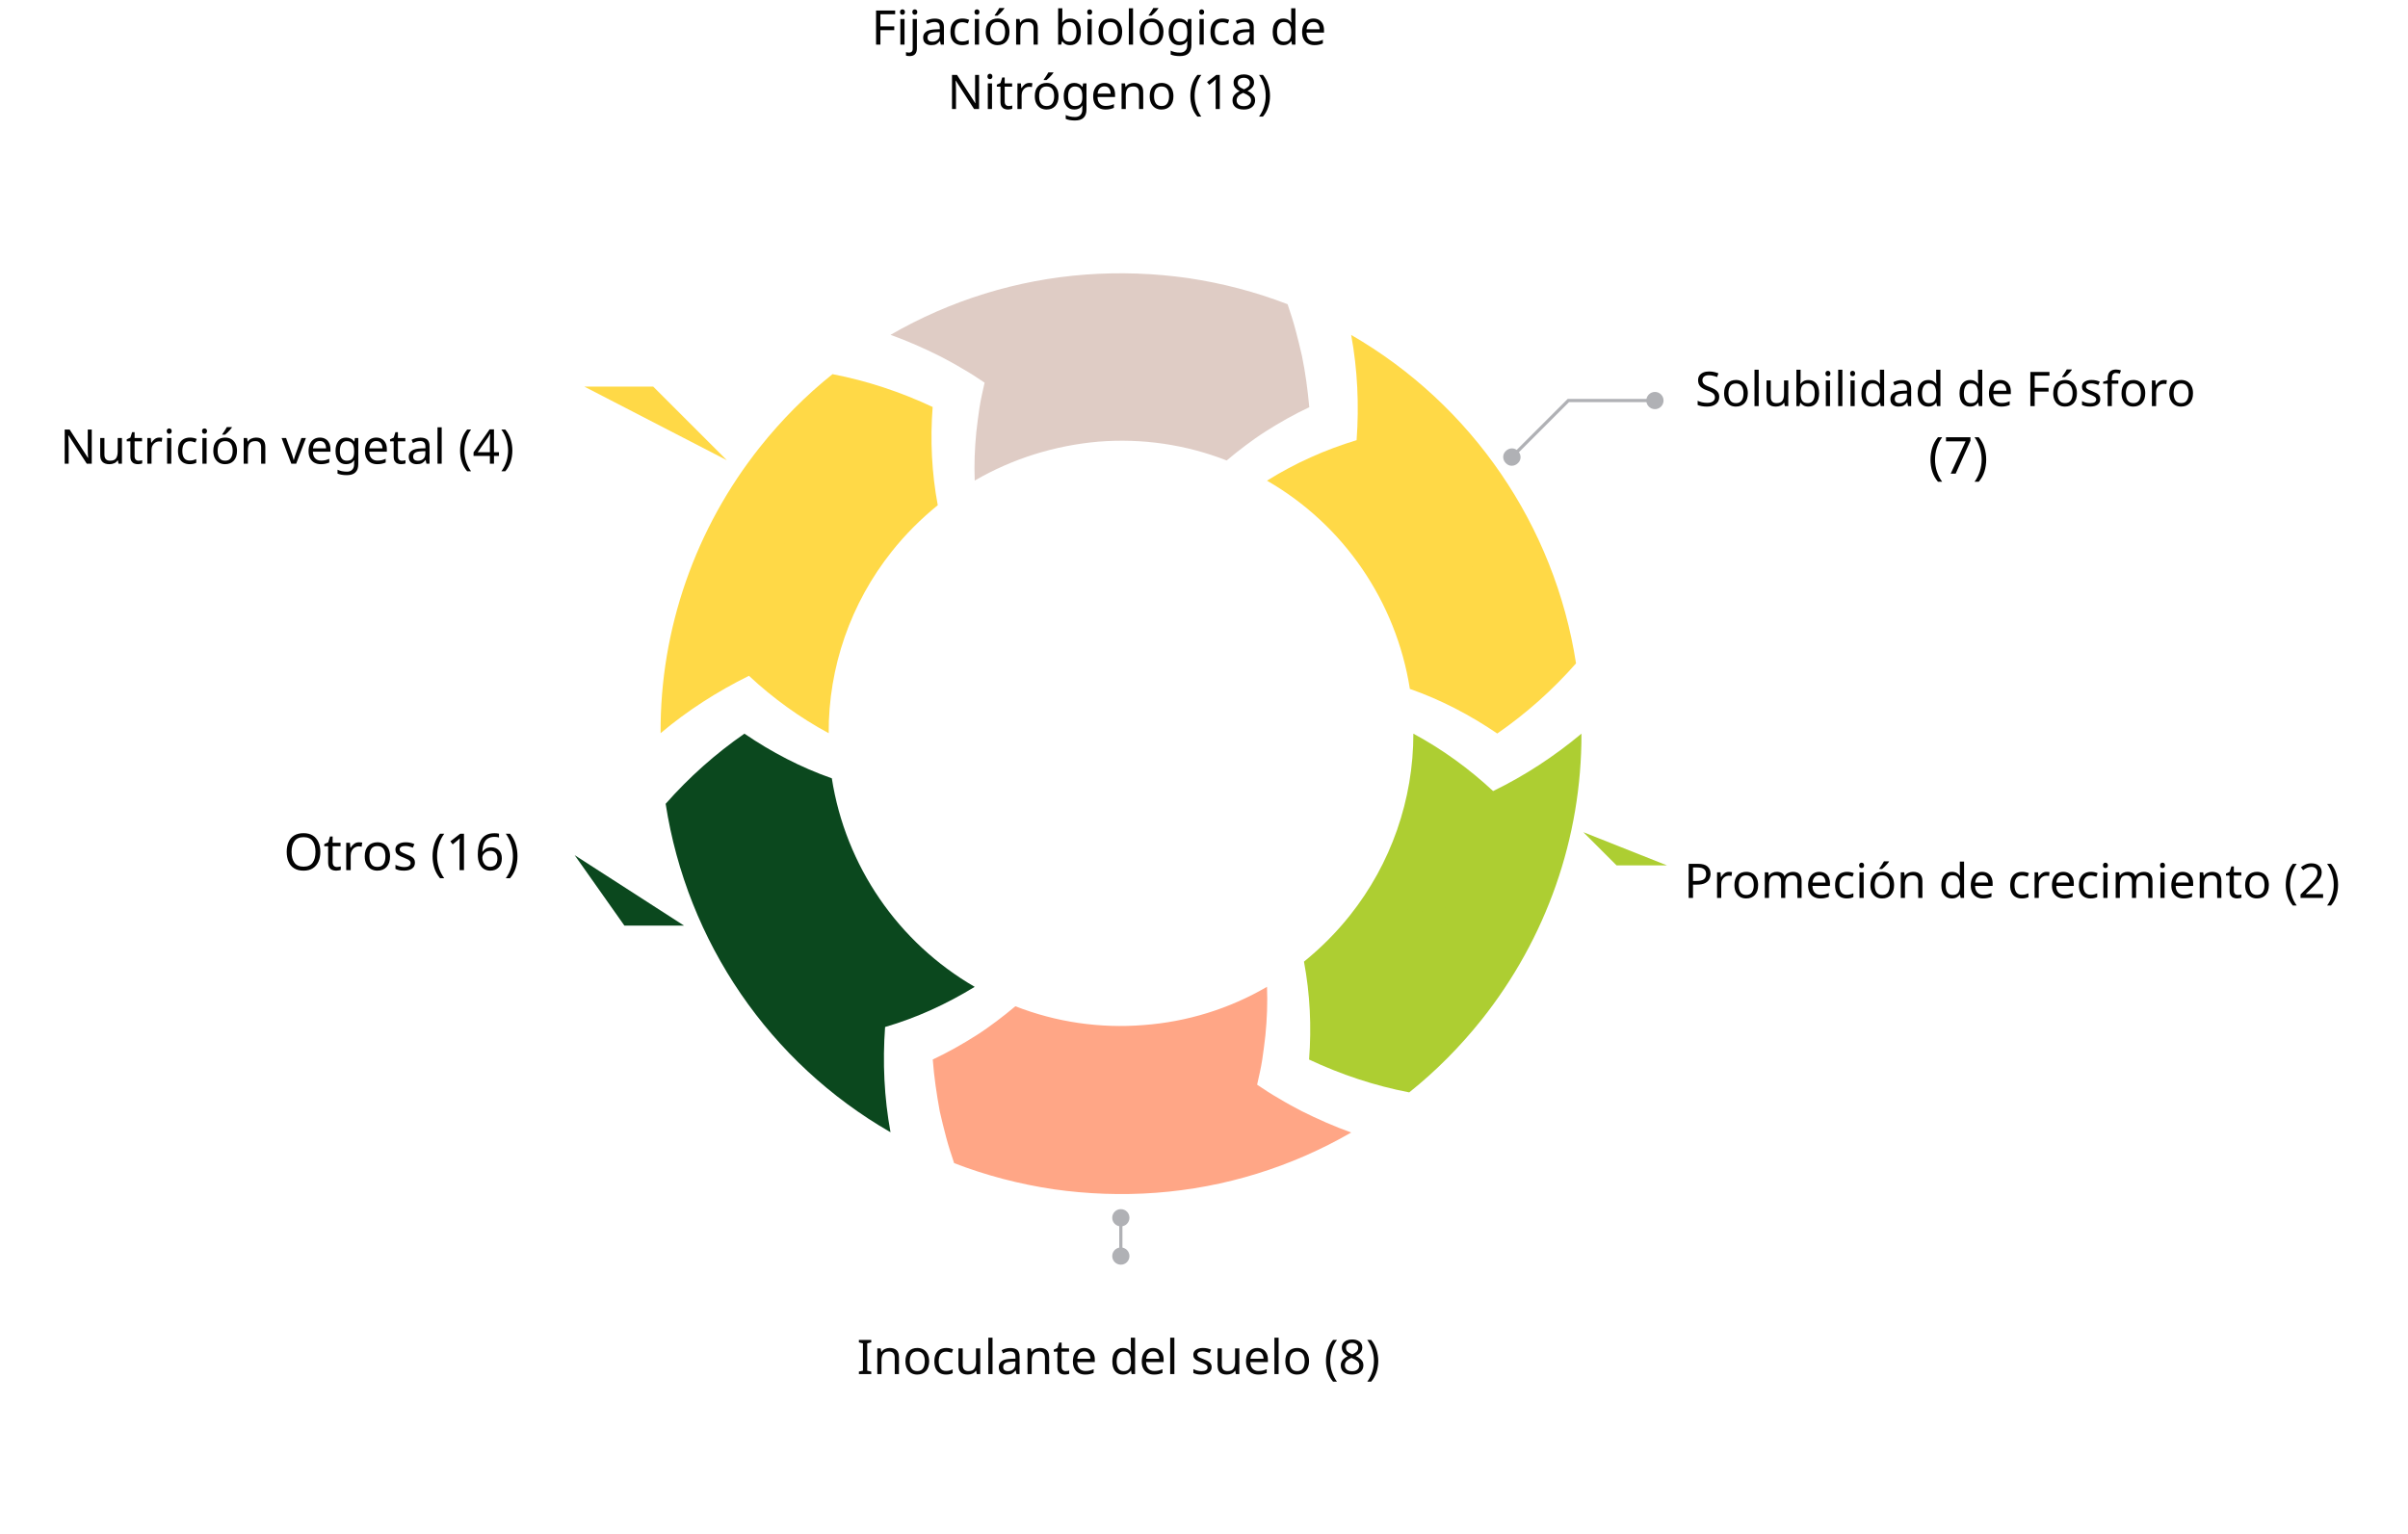
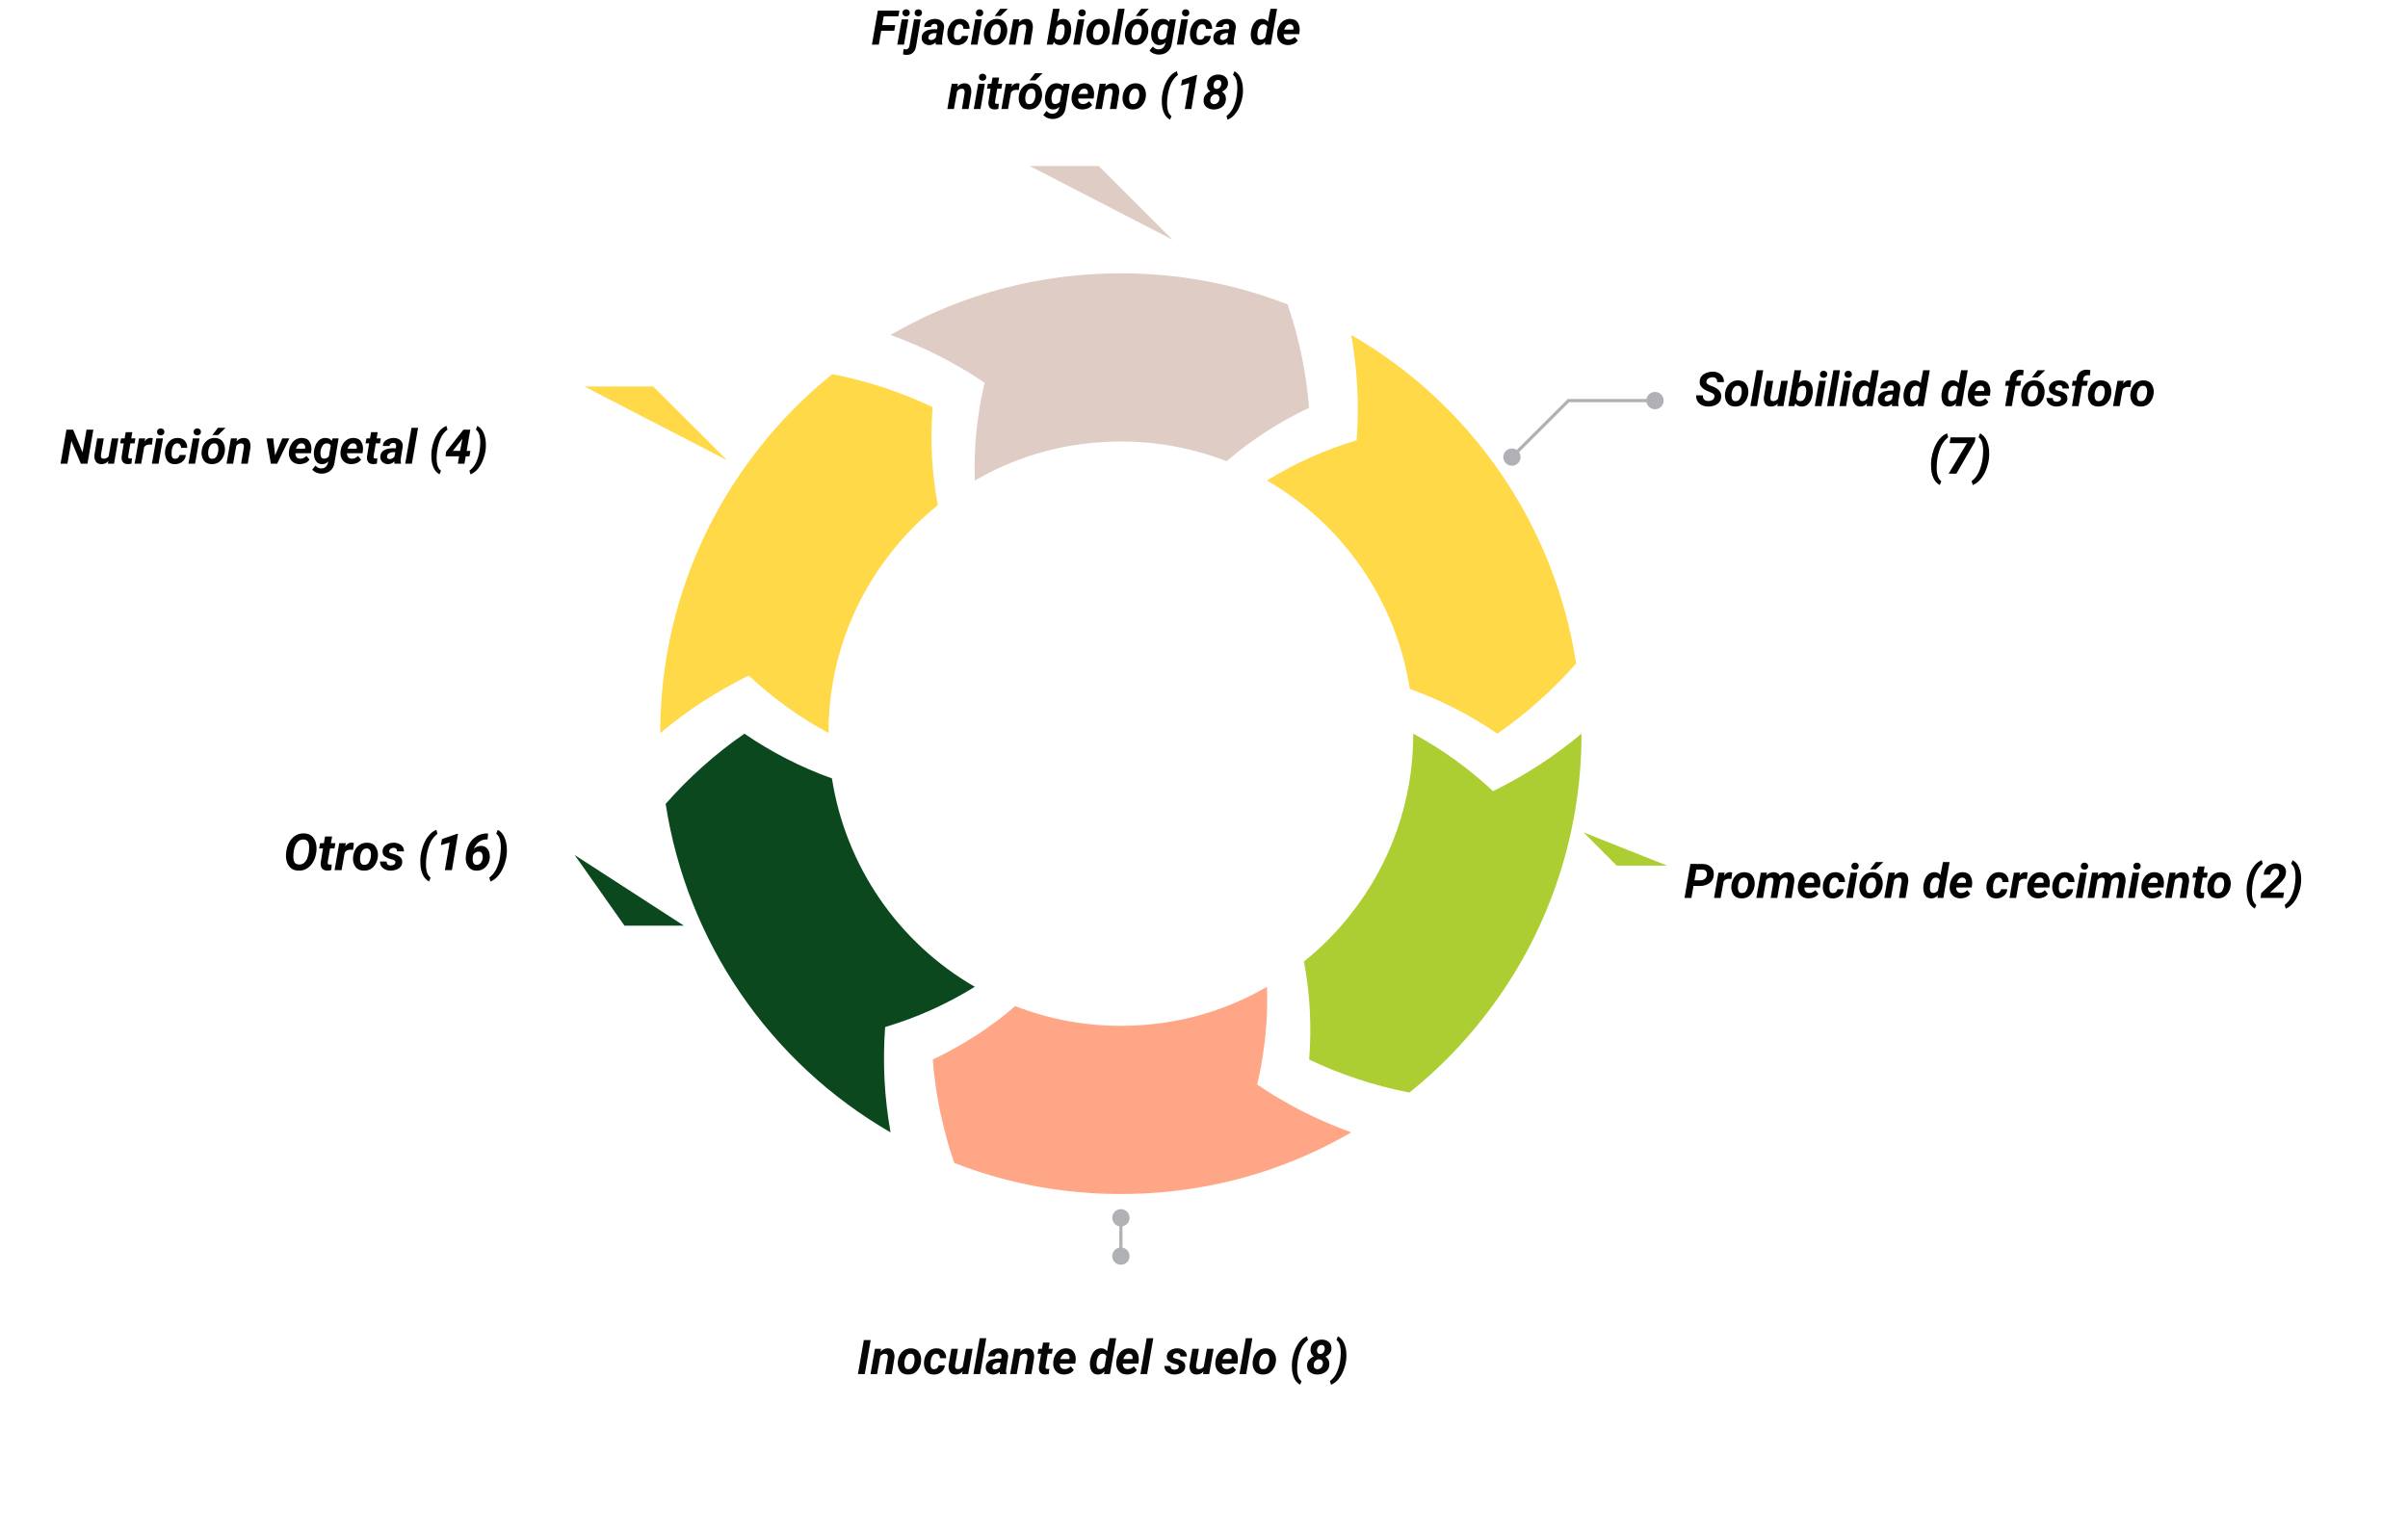
- <svg xmlns="http://www.w3.org/2000/svg" version="1.1" id="Capa_1" x="0px" y="0px" viewBox="0 0 755 480.9" style="enable-background:new 0 0 755 480.9;" xml:space="preserve">
-   <style type="text/css">
- 	.st0{fill:#FFD947;}
- 	.st1{fill:none;}
- 	.st2{fill:#020202;}
- 	.st3{font-family:'Roboto-BoldItalic';}
- 	.st4{font-size:15px;}
- 	.st5{font-size:16px;}
- 	.st6{fill:none;stroke:#B0B1B5;stroke-miterlimit:10;}
- 	.st7{fill:#B0B1B5;}
- 	.st8{fill:#ADCE32;}
- 	.st9{fill:#FFA686;}
- 	.st10{fill:#070707;}
- 	.st11{fill:#0B481E;}
- 	.st12{fill:#DFCCC5;}
- </style>
-   <g id="img67" transform="translate(0 -2)">
-     <g id="OBJECTS" transform="translate(0 0)">
-       <g id="Grupo_1084146">
-         <g id="Grupo_1084145">
-           <g id="Grupo_1084105" transform="translate(397.247 107.044)">
-             <g id="Grupo_1084100">
-               <g id="Grupo_1084099">
-                 <g id="Grupo_1084096">
-                   <g id="Grupo_1084095">
-                     <path id="Trazado_717085" class="st0" d="M0,45.7C8.8,40.2,18.2,36,28.1,33c0.8-11,0.3-22.1-1.7-33           c37.9,21.9,63.8,59.8,70.5,103c-7.3,8.3-15.6,15.7-24.7,22c-8.5-5.8-17.7-10.6-27.4-14C40.5,83.6,24,59.5,0,45.7z" />
-                   </g>
-                   <path id="Trazado_717086" class="st0" d="M68.5,65.1l-5.3,3.9l2,6.2c0.1,0.3,0,0.7-0.3,0.9c-0.3,0.2-0.7,0.2-1,0l-5.3-3.9          l-5.3,3.9c-0.3,0.2-0.7,0.2-1,0c-0.3-0.2-0.4-0.6-0.3-0.9l2-6.2l-5.3-3.9c-0.4-0.3-0.4-0.8-0.2-1.1c0.2-0.2,0.4-0.3,0.7-0.3          h6.6l2-6.2c0.1-0.4,0.6-0.7,1-0.5c0.2,0.1,0.4,0.3,0.5,0.5l2,6.2h6.6c0.4,0,0.7,0.2,0.8,0.6C68.9,64.5,68.8,64.9,68.5,65.1z          " />
-                 </g>
-                 <g id="Grupo_1084098" transform="translate(130.765 6.312)">
-                   <g id="Grupo_1084097">
-                     <rect id="Rectángulo_361681" x="0" y="5.4" class="st1" width="174.9" height="59.6" />
-                     <g id="Grupo" transform="translate(3.499)">
-                       <text transform="matrix(1 0 0 1 -2.167187e-05 16)" class="st2 st3 st4">Solubilidad de Fósforo</text>
-                       <text transform="matrix(1 0 0 1 73.131 37.192)" class="st2 st3 st5">(7)</text>
-                     </g>
-                   </g>
-                 </g>
-               </g>
+ <svg xmlns="http://www.w3.org/2000/svg" width="755" height="480.935" viewBox="0 0 755 480.935">
+   <g id="Grupo_1084198" data-name="Grupo 1084198" transform="translate(-500 -3820)">
+     <g id="Grupo_1084105" data-name="Grupo 1084105" transform="translate(897.247 3925.044)">
+       <g id="Grupo_1084100" data-name="Grupo 1084100">
+         <g id="Grupo_1084099" data-name="Grupo 1084099">
+           <g id="Grupo_1084096" data-name="Grupo 1084096">
+             <g id="Grupo_1084095" data-name="Grupo 1084095">
+               <path id="Trazado_717085" data-name="Trazado 717085" d="M413.11,197.49a116.114,116.114,0,0,1,28.112-12.62,131.9,131.9,0,0,0-1.695-33.04,144.455,144.455,0,0,1,70.515,103.026,136.083,136.083,0,0,1-24.7,22.019A119.5,119.5,0,0,0,457.9,262.848,91.8,91.8,0,0,0,413.11,197.49Z" transform="translate(-413.11 -151.83)" fill="#ffd947" />
            </g>
-             <g id="Grupo_1084104" transform="translate(74.084 17.872)">
-               <g id="Grupo_1084103">
-                 <path id="Trazado_717087" class="st6" d="M2.7,20.4L20.4,2.7h27.1" />
-                 <g id="Grupo_1084101" transform="translate(0 17.728)">
-                   <path id="Trazado_717088" class="st7" d="M4.6,4.6c-1.1,1.1-2.8,1.1-3.8,0c-1.1-1.1-1.1-2.8,0-3.8c1.1-1.1,2.8-1.1,3.8,0          C5.7,1.9,5.7,3.6,4.6,4.6z" />
-                 </g>
-                 <g id="Grupo_1084102" transform="translate(44.854)">
-                   <ellipse id="Elipse_5292" class="st7" cx="2.7" cy="2.7" rx="2.7" ry="2.7" />
-                 </g>
+             <path id="Trazado_717086" data-name="Trazado 717086" d="M473.46,207.371l-5.3,3.858,2.031,6.238a.816.816,0,0,1-.3.913.818.818,0,0,1-.961,0l-5.3-3.858-5.3,3.858a.831.831,0,0,1-.961,0,.816.816,0,0,1-.3-.913l2.031-6.238-5.3-3.858a.816.816,0,0,1,.481-1.478h6.562l2.031-6.238a.823.823,0,0,1,1.562,0l2.031,6.238h6.562a.815.815,0,0,1,.781.565A.924.924,0,0,1,473.46,207.371Z" transform="translate(-404.964 -142.289)" fill="#ffd947" />
+           </g>
+           <g id="Grupo_1084098" data-name="Grupo 1084098" transform="translate(130.765 6.312)">
+             <g id="Grupo_1084097" data-name="Grupo 1084097">
+               <rect id="Rectángulo_361681" data-name="Rectángulo 361681" width="174.886" height="59.577" transform="translate(0 5.406)" fill="none" />
+               <g id="Grupo" transform="translate(3.499)">
+                 <text id="Solubilidad_de_fósforo_" data-name="Solubilidad de fósforo " transform="translate(0 16)" fill="#020202" font-size="15" font-family="Roboto-BoldItalic, Roboto" font-weight="700" font-style="italic">
+                   <tspan x="0" y="0">Solubilidad de fósforo </tspan>
+                 </text>
+                 <text id="_7_" data-name="(7)" transform="translate(73.131 37.192)" fill="#020202" font-size="16" font-family="Roboto-BoldItalic, Roboto" font-weight="700" font-style="italic">
+                   <tspan x="0" y="0">(7)</tspan>
+                 </text>
              </g>
            </g>
          </g>
-           <g id="Grupo_1084113" transform="translate(408.845 232.088)">
-             <g id="Grupo_1084112">
-               <g id="Grupo_1084111">
-                 <g id="Grupo_1084108">
-                   <g id="Grupo_1084106">
-                     <path id="Trazado_717089" class="st8" d="M34.3,0c9.1,4.9,17.5,11,25,18C69.2,13.2,78.5,7.1,87,0           c0.1,32.6-11,64.2-31.3,89.7c-6.7,8.4-14.3,16.1-22.7,22.8c-10.9-2.1-21.4-5.6-31.4-10.3C2.4,91.9,1.9,81.6,0,71.5           c5.3-4.3,10.2-9.2,14.4-14.5C27.3,40.8,34.3,20.7,34.3,0L34.3,0z" />
-                   </g>
-                   <g id="Grupo_1084107" transform="translate(31.778 51.164)">
-                     <path id="Trazado_717090" class="st8" d="M17.6,15.2l-4.2-4.1c-0.6,1-1.4,1.8-2.4,2.4l4.1,4.1c0.7,0.7,1.7,0.7,2.4,0           S18.3,15.9,17.6,15.2L17.6,15.2z" />
-                     <path id="Trazado_717091" class="st8" d="M13.6,6.8c0-3.8-3-6.8-6.8-6.8S0,3,0,6.8s3,6.8,6.8,6.8h0           C10.5,13.6,13.6,10.5,13.6,6.8z M6.8,11.9c-2.8,0-5.1-2.3-5.1-5.1S4,1.7,6.8,1.7c2.8,0,5.1,2.3,5.1,5.1           C11.9,9.6,9.6,11.9,6.8,11.9L6.8,11.9z" />
-                     <path id="Trazado_717092" class="st8" d="M2.8,6.8H4C4,5.2,5.2,4,6.8,4V2.8C4.6,2.8,2.8,4.6,2.8,6.8           C2.8,6.8,2.8,6.8,2.8,6.8z" />
-                   </g>
-                 </g>
-                 <g id="Grupo_1084110" transform="translate(119.163 35.521)">
-                   <g id="Grupo_1084109">
-                     <rect id="Rectángulo_361682" x="0" y="5.4" class="st1" width="227" height="59.6" />
-                     <text transform="matrix(1 0 0 1 -7.394531e-06 16)" class="st2 st3 st4">Promeción de crecimiento (2)</text>
-                   </g>
-                 </g>
-               </g>
-               <path id="Trazado_717093" class="st8" d="M87.6,30.9l10.4,10.4h15.8" />
+         </g>
+       </g>
+       <g id="Grupo_1084104" data-name="Grupo 1084104" transform="translate(74.084 17.872)">
+         <g id="Grupo_1084103" data-name="Grupo 1084103">
+           <path id="Trazado_717087" data-name="Trazado 717087" d="M477.353,187.029l-.707-.707,17.874-17.862h27.346v1H494.935Z" transform="translate(-474.296 -166.244)" fill="#b0b1b5" />
+           <g id="Grupo_1084101" data-name="Grupo 1084101" transform="translate(0 17.728)">
+             <path id="Trazado_717088" data-name="Trazado 717088" d="M479.377,186.077a2.711,2.711,0,1,1,0-3.834A2.713,2.713,0,0,1,479.377,186.077Z" transform="translate(-474.75 -181.45)" fill="#b0b1b5" />
+           </g>
+           <g id="Grupo_1084102" data-name="Grupo 1084102" transform="translate(44.854)">
+             <ellipse id="Elipse_5292" data-name="Elipse 5292" cx="2.716" cy="2.716" rx="2.716" ry="2.716" fill="#b0b1b5" />
+           </g>
+         </g>
+       </g>
+     </g>
+     <g id="Grupo_1084113" data-name="Grupo 1084113" transform="translate(908.845 4050.088)">
+       <g id="Grupo_1084112" data-name="Grupo 1084112">
+         <g id="Grupo_1084111" data-name="Grupo 1084111">
+           <g id="Grupo_1084108" data-name="Grupo 1084108">
+             <g id="Grupo_1084106" data-name="Grupo 1084106">
+               <path id="Trazado_717089" data-name="Trazado 717089" d="M457.026,255.87A120.47,120.47,0,0,1,482.037,273.9a137.061,137.061,0,0,0,27.74-18.028A143.645,143.645,0,0,1,478.491,345.6a141.866,141.866,0,0,1-22.668,22.824,132.054,132.054,0,0,1-31.441-10.336,116.356,116.356,0,0,0-1.623-30.768,89.639,89.639,0,0,0,14.423-14.531,90.763,90.763,0,0,0,19.843-56.921Z" transform="translate(-422.76 -255.87)" fill="#adce32" />
+             </g>
+             <g id="Grupo_1084107" data-name="Grupo 1084107" transform="translate(31.778 51.164)">
+               <path id="Trazado_717090" data-name="Trazado 717090" d="M464.952,311.786l-4.159-4.147a8.043,8.043,0,0,1-2.4,2.4l4.147,4.146a1.7,1.7,0,0,0,2.416-2.4Z" transform="translate(-447.345 -296.583)" fill="#adce32" />
+               <path id="Trazado_717091" data-name="Trazado 717091" d="M462.781,305.231a6.791,6.791,0,1,0-6.791,6.791A6.791,6.791,0,0,0,462.781,305.231Zm-6.791,5.084a5.09,5.09,0,1,1,5.1-5.084A5.1,5.1,0,0,1,455.991,310.315Z" transform="translate(-449.2 -298.44)" fill="#adce32" />
+               <path id="Trazado_717092" data-name="Trazado 717092" d="M451.56,304.754h1.13a2.829,2.829,0,0,1,2.824-2.824V300.8A3.95,3.95,0,0,0,451.56,304.754Z" transform="translate(-448.724 -297.964)" fill="#adce32" />
            </g>
          </g>
-           <g id="Grupo_1084124" transform="translate(242.288 311.473)">
-             <g id="Grupo_1084119">
-               <g id="Grupo_1084118">
-                 <g id="Grupo_1084115" transform="translate(50.167)">
-                   <g id="Grupo_1084114">
-                     <path id="Trazado_717094" class="st9" d="M104.8,0c0.2,5.1,0,10.1-0.5,15.2c-0.3,2.5-0.6,5.1-1,7.7c-0.4,2.6-1,5.1-1.6,7.8           c2.2,1.5,4.5,3,6.8,4.3c2.3,1.4,4.7,2.7,7.2,4c5,2.5,10.2,4.8,15.5,6.7C112.5,56.5,91.6,63,70,64.6           c-10.7,0.8-21.5,0.4-32.1-1.1c-10.7-1.6-21.1-4.3-31.2-8.2c-0.9-2.7-1.8-5.4-2.5-8.1c-0.7-2.7-1.4-5.4-2-8.1           C1.2,33.6,0.4,28.2,0,22.8c4.7-2.2,9.3-4.8,13.7-7.6c2.2-1.4,4.3-2.9,6.3-4.4c2-1.5,4-3.1,5.9-4.7c12.8,5,26.5,7,40.2,5.9           C79.7,11,93,6.9,104.8,0L104.8,0z" />
-                   </g>
-                   <path id="Trazado_717095" class="st9" d="M62.3,34.3c2-1.3,2.6-3.9,1.3-5.9c-1.3-2-3.9-2.6-5.9-1.3S55.1,31,56.4,33          c0.3,0.5,0.8,1,1.3,1.3c-2.8,0.3-5,2.6-5,5.5v4.5l0,0.1l0.3,0.1c2.4,0.8,4.9,1.2,7.5,1.2c2.2,0.1,4.5-0.3,6.5-1.2l0.3-0.1h0          v-4.5C67.3,37,65.1,34.6,62.3,34.3z" />
-                 </g>
-                 <g id="Grupo_1084117" transform="translate(0 105.458)">
-                   <g id="Grupo_1084116">
-                     <rect id="Rectángulo_361683" x="0" y="5.4" class="st1" width="231.9" height="60.6" />
-                     <text transform="matrix(1 0 0 1 26.415 16)" class="st10 st3 st4">Inoculante del suelo (8)</text>
-                   </g>
-                 </g>
-               </g>
-             </g>
-             <g id="Grupo_1084123" transform="translate(106.439 69.733)">
-               <g id="Grupo_1084122">
-                 <line id="Línea_286" class="st6" x1="2.7" y1="2.7" x2="2.7" y2="14.7" />
-                 <g id="Grupo_1084120">
-                   <path id="Trazado_717096" class="st7" d="M0,2.7C0,1.2,1.2,0,2.7,0s2.7,1.2,2.7,2.7S4.2,5.4,2.7,5.4C1.2,5.4,0,4.2,0,2.7          C0,2.7,0,2.7,0,2.7z" />
-                 </g>
-                 <g id="Grupo_1084121" transform="translate(0 12.019)">
-                   <ellipse id="Elipse_5293" class="st7" cx="2.7" cy="2.7" rx="2.7" ry="2.7" />
-                 </g>
-               </g>
+           <g id="Grupo_1084110" data-name="Grupo 1084110" transform="translate(119.163 35.521)">
+             <g id="Grupo_1084109" data-name="Grupo 1084109">
+               <rect id="Rectángulo_361682" data-name="Rectángulo 361682" width="226.988" height="59.577" transform="translate(0.004 5.403)" fill="none" />
+               <text id="Promeción_de_crecimiento_2_" data-name="Promeción de crecimiento (2)" transform="translate(0 16)" fill="#020202" font-size="15" font-family="Roboto-BoldItalic, Roboto" font-weight="700" font-style="italic">
+                 <tspan x="0" y="0">Promeción de crecimiento (2)</tspan>
+               </text>
            </g>
          </g>
-           <g id="Grupo_1084129" transform="translate(180.175 232.088)">
-             <g id="Grupo_1084128">
-               <g id="Grupo_1084127" transform="translate(28.533)">
-                 <g id="Grupo_1084126">
-                   <g id="Grupo_1084125">
-                     <path id="Trazado_717097" class="st11" d="M96.9,79.4c-8.8,5.4-18.2,9.7-28.1,12.6c-0.8,11-0.3,22.1,1.7,33           C32.6,103.2,6.7,65.3,0,22C7.3,13.7,15.6,6.3,24.7,0c8.5,5.8,17.7,10.6,27.4,14C56.4,41.5,72.9,65.5,96.9,79.4L96.9,79.4z" />
-                   </g>
-                   <path id="Trazado_717098" class="st11" d="M38.4,51.5c-3,0-5.4,2.4-5.4,5.4c0,5.4,5.4,12,5.4,12s5.4-6.5,5.4-12          C43.9,53.9,41.4,51.5,38.4,51.5z M38.4,60.3c-1.8,0-3.3-1.5-3.3-3.3s1.5-3.3,3.3-3.3s3.3,1.5,3.3,3.3          C41.8,58.8,40.3,60.3,38.4,60.3C38.4,60.3,38.4,60.3,38.4,60.3L38.4,60.3z M36.3,56.9c0,1.2,0.9,2.1,2.1,2.1          c1.2,0,2.1-0.9,2.1-2.1c0-1.2-0.9-2.1-2.1-2.1c0,0,0,0,0,0C37.3,54.8,36.3,55.8,36.3,56.9L36.3,56.9z" />
-                 </g>
-               </g>
-               <path id="Trazado_717099" class="st11" d="M34.3,60.2H15.6L0,38.1" />
+         </g>
+         <path id="Trazado_717093" data-name="Trazado 717093" d="M495.67,281.62,506.1,292.052h15.8" transform="translate(-408.041 -250.671)" fill="#adce32" />
+       </g>
+     </g>
+     <g id="Grupo_1084124" data-name="Grupo 1084124" transform="translate(742.288 4129.473)">
+       <g id="Grupo_1084119" data-name="Grupo 1084119">
+         <g id="Grupo_1084118" data-name="Grupo 1084118">
+           <g id="Grupo_1084115" data-name="Grupo 1084115" transform="translate(50.167)">
+             <g id="Grupo_1084114" data-name="Grupo 1084114">
+               <path id="Trazado_717094" data-name="Trazado 717094" d="M430.712,321.92a113.4,113.4,0,0,1-.481,15.192q-.4,3.786-1.034,7.7c-.409,2.632-.962,5.132-1.562,7.752,2.187,1.478,4.5,3,6.815,4.339,2.332,1.358,4.723,2.692,7.211,3.978a138.083,138.083,0,0,0,15.48,6.695,142.506,142.506,0,0,1-61.2,18.918,147.358,147.358,0,0,1-32.126-1.094,141.257,141.257,0,0,1-31.165-8.245c-.913-2.74-1.779-5.372-2.5-8.149q-1.1-4.11-1.959-8.125a131.6,131.6,0,0,1-2.272-16.141,121.2,121.2,0,0,0,13.689-7.632q3.263-2.145,6.286-4.4c2.007-1.466,4-3.137,5.865-4.735a91.168,91.168,0,0,0,40.215,5.913,89.711,89.711,0,0,0,38.737-11.971Z" transform="translate(-325.92 -321.92)" fill="#ffa686" />
+             </g>
+             <path id="Trazado_717095" data-name="Trazado 717095" d="M379.371,351.82a4.3,4.3,0,1,0-4.639,0,5.513,5.513,0,0,0-5.012,5.481v4.459l.012.072.313.1a25.13,25.13,0,0,0,7.488,1.2,15.4,15.4,0,0,0,6.538-1.226l.288-.144h.036V357.3A5.542,5.542,0,0,0,379.371,351.82Z" transform="translate(-317.077 -317.483)" fill="#ffa686" />
+           </g>
+           <g id="Grupo_1084117" data-name="Grupo 1084117" transform="translate(0 105.458)">
+             <g id="Grupo_1084116" data-name="Grupo 1084116">
+               <rect id="Rectángulo_361683" data-name="Rectángulo 361683" width="231.856" height="60.599" transform="translate(0 5.404)" fill="none" />
+               <text id="Inoculante_del_suelo_8_" data-name="Inoculante del suelo (8)" transform="translate(26.415 16)" fill="#070707" font-size="15" font-family="Roboto-BoldItalic, Roboto" font-weight="700" font-style="italic">
+                 <tspan x="0" y="0">Inoculante del suelo (8)</tspan>
+               </text>
            </g>
          </g>
-           <g id="Grupo_1084137" transform="translate(0 119.34)">
-             <g id="Grupo_1084136">
-               <g id="Grupo_1084135">
-                 <g id="Grupo_1084132" transform="translate(207.025)">
-                   <g id="Grupo_1084130">
-                     <path id="Trazado_717100" class="st0" d="M52.8,112.6c-9.1-4.9-17.5-11-25-18c-9.9,4.9-19.3,10.9-27.7,18           C-0.1,80,11,48.3,31.3,22.8C38,14.4,45.6,6.7,54,0c10.9,2.1,21.4,5.6,31.4,10.3C84.6,20.6,85.1,31,87,41.1           c-5.3,4.3-10.2,9.2-14.4,14.5C59.7,71.8,52.7,91.9,52.8,112.6L52.8,112.6z" />
-                   </g>
-                   <g id="Grupo_1084131" transform="translate(32.535 46.2)">
-                     <path id="Trazado_717101" class="st0" d="M11,11L8.3,8.6l-7.8,6.7c0.3,0.3,0.7,0.4,1.1,0.4h18.8c0.4,0,0.8-0.2,1.1-0.4           l-7.8-6.7L11,11z" />
-                     <path id="Trazado_717102" class="st0" d="M21.5,0.4C21.2,0.1,20.8,0,20.4,0H1.6C1.2,0,0.8,0.2,0.5,0.4l10.5,9L21.5,0.4z" />
-                     <path id="Trazado_717103" class="st0" d="M0,1.4v13L7.6,8L0,1.4z" />
-                     <path id="Trazado_717104" class="st0" d="M14.4,8l7.6,6.4v-13L14.4,8z" />
-                   </g>
-                 </g>
-                 <g id="Grupo_1084134" transform="translate(0 12.082)">
-                   <g id="Grupo_1084133">
-                     <rect id="Rectángulo_361684" x="0" y="5.4" class="st1" width="174.9" height="67.7" />
-                     <text transform="matrix(1 0 0 1 18.83 16)" class="st2 st3 st4">Nutrición vegetal (4)</text>
-                   </g>
-                 </g>
-                 <text transform="matrix(1 0 0 1 88.922 155.549)" class="st2 st3 st5">Otros (16)</text>
-               </g>
-               <path id="Trazado_717105" class="st0" d="M227.9,27L204.8,3.9h-21.6" />
+         </g>
+       </g>
+       <g id="Grupo_1084123" data-name="Grupo 1084123" transform="translate(106.439 69.733)">
+         <g id="Grupo_1084122" data-name="Grupo 1084122">
+           <path id="Línea_286" data-name="Línea 286" d="M.5,12.019h-1V0h1Z" transform="translate(2.716 2.716)" fill="#b0b1b5" />
+           <g id="Grupo_1084120" data-name="Grupo 1084120">
+             <path id="Trazado_717096" data-name="Trazado 717096" d="M372.74,382.656a2.716,2.716,0,1,1,2.716,2.716A2.713,2.713,0,0,1,372.74,382.656Z" transform="translate(-372.74 -379.94)" fill="#b0b1b5" />
+           </g>
+           <g id="Grupo_1084121" data-name="Grupo 1084121" transform="translate(0 12.019)">
+             <ellipse id="Elipse_5293" data-name="Elipse 5293" cx="2.716" cy="2.716" rx="2.716" ry="2.716" fill="#b0b1b5" />
+           </g>
+         </g>
+       </g>
+     </g>
+     <g id="Grupo_1084129" data-name="Grupo 1084129" transform="translate(680.175 4050.088)">
+       <g id="Grupo_1084128" data-name="Grupo 1084128">
+         <g id="Grupo_1084127" data-name="Grupo 1084127" transform="translate(28.533)">
+           <g id="Grupo_1084126" data-name="Grupo 1084126">
+             <g id="Grupo_1084125" data-name="Grupo 1084125">
+               <path id="Trazado_717097" data-name="Trazado 717097" d="M353.172,335.255a116.115,116.115,0,0,1-28.112,12.62,131.9,131.9,0,0,0,1.695,33.04A144.455,144.455,0,0,1,256.24,277.889a136.089,136.089,0,0,1,24.7-22.019A119.5,119.5,0,0,0,308.378,269.9a91.8,91.8,0,0,0,44.794,65.359Z" transform="translate(-256.24 -255.87)" fill="#0b481e" />
            </g>
+             <path id="Trazado_717098" data-name="Trazado 717098" d="M289.135,298.71a5.447,5.447,0,0,0-5.445,5.445c0,5.445,5.445,11.983,5.445,11.983s5.445-6.538,5.445-11.983A5.447,5.447,0,0,0,289.135,298.71Zm0,8.786a3.341,3.341,0,1,1,3.341-3.341A3.342,3.342,0,0,1,289.135,307.5Zm-2.115-3.329a2.115,2.115,0,1,0,2.115-2.115A2.118,2.118,0,0,0,287.019,304.167Z" transform="translate(-250.698 -247.221)" fill="#0b481e" />
          </g>
-           <g id="Grupo_1084144" transform="translate(264.006)">
-             <g id="Grupo_1084143">
-               <g id="Grupo_1084142">
-                 <g id="Grupo_1084139" transform="translate(15.204 87.71)">
-                   <g id="Grupo_1084138">
-                     <path id="Trazado_717106" class="st12" d="M26.4,65c-0.2-5.1,0-10.1,0.5-15.2c0.3-2.5,0.6-5.1,1-7.7c0.4-2.6,1-5.1,1.6-7.8           c-2.2-1.5-4.5-3-6.8-4.3c-2.3-1.4-4.7-2.7-7.2-4c-5-2.5-10.2-4.8-15.5-6.7C18.7,8.5,39.6,2,61.2,0.4           C71.9-0.4,82.7,0,93.3,1.5c10.7,1.6,21.1,4.3,31.2,8.2c0.9,2.7,1.8,5.4,2.5,8.1c0.7,2.7,1.4,5.4,2,8.1           c1.1,5.3,1.8,10.7,2.3,16.1c-4.7,2.2-9.3,4.8-13.7,7.6c-2.2,1.4-4.3,2.9-6.3,4.4c-2,1.5-4,3.1-5.9,4.7           c-12.8-5-26.5-7-40.2-5.9C51.5,54,38.3,58.1,26.4,65L26.4,65z" />
-                   </g>
-                   <path id="Trazado_717107" class="st12" d="M73.2,19.8c-5.1,0-9.3,4.1-9.3,9.3s4.1,9.3,9.3,9.3s9.3-4.1,9.3-9.3l0,0          C82.5,24,78.3,19.8,73.2,19.8C73.2,19.8,73.2,19.8,73.2,19.8z M73.2,36c-3.8,0-6.9-3.1-6.9-6.9c0-3.8,3.1-6.9,6.9-6.9          c3.8,0,6.9,3.1,6.9,6.9l0,0C80.2,32.9,77.1,36,73.2,36z M79,29.1c0,0.6-0.5,1.2-1.2,1.2h-4.6c-0.6,0-1.2-0.5-1.2-1.2v-4.6          c0-0.6,0.5-1.2,1.2-1.2c0.6,0,1.2,0.5,1.2,1.2v3.5h3.5C78.5,27.9,79,28.4,79,29.1C79,29.1,79,29.1,79,29.1L79,29.1z" />
-                 </g>
-                 <g id="Grupo_1084141">
-                   <g id="Grupo_1084140">
-                     <rect id="Rectángulo_361685" x="0" y="5.4" class="st1" width="174.9" height="60.6" />
-                     <g id="Grupo-2" transform="translate(9.223)">
-                       <text transform="matrix(1 0 0 1 -8.093750e-06 16)" class="st2 st3 st4">Fijación biológica de</text>
-                       <text transform="matrix(1 0 0 1 23.81 36.192)" class="st2 st3 st4">Nitrógeno (18)</text>
-                     </g>
-                   </g>
-                 </g>
+         </g>
+         <path id="Trazado_717099" data-name="Trazado 717099" d="M266.754,309.693H248.124L232.5,287.53" transform="translate(-232.5 -249.478)" fill="#0b481e" />
+       </g>
+     </g>
+     <path id="Trazado_717100" data-name="Trazado 717100" d="M307.591,274.617a120.468,120.468,0,0,1-25.011-18.028,137.063,137.063,0,0,0-27.74,18.028,143.644,143.644,0,0,1,31.285-89.733,141.869,141.869,0,0,1,22.667-22.824A132.053,132.053,0,0,1,340.234,172.4a116.355,116.355,0,0,0,1.623,30.768A89.64,89.64,0,0,0,327.434,217.7a90.763,90.763,0,0,0-19.843,56.921Z" transform="translate(452.185 3775.28)" fill="#ffd947" />
+     <path id="Trazado_717101" data-name="Trazado 717101" d="M292.81,210.03l-2.716-2.38-7.764,6.658a1.558,1.558,0,0,0,1.082.421h18.8a1.638,1.638,0,0,0,1.082-.421l-7.764-6.658Z" transform="translate(457.734 3784.483)" fill="#ffd947" />
+     <path id="Trazado_717102" data-name="Trazado 717102" d="M303.291,200.921a1.558,1.558,0,0,0-1.082-.421h-18.8a1.59,1.59,0,0,0-1.082.433l10.48,8.978Z" transform="translate(457.734 3783.04)" fill="#ffd947" />
+     <path id="Trazado_717103" data-name="Trazado 717103" d="M281.91,201.64v13.028l7.584-6.442Z" transform="translate(457.65 3783.271)" fill="#ffd947" />
+     <path id="Trazado_717104" data-name="Trazado 717104" d="M293.88,208.226l7.572,6.442V201.64Z" transform="translate(460.066 3783.271)" fill="#ffd947" />
+     <rect id="Rectángulo_361684" data-name="Rectángulo 361684" width="174.886" height="67.69" transform="translate(500 3954.828)" fill="none" />
+     <text id="Nutrición_vegetal_4_" data-name="Nutrición vegetal (4)" transform="translate(518.83 3965.422)" fill="#020202" font-size="15" font-family="Roboto-BoldItalic, Roboto" font-weight="700" font-style="italic">
+       <tspan x="0" y="0">Nutrición vegetal (4)</tspan>
+     </text>
+     <text id="Otros_16_" data-name="Otros (16)" transform="translate(588.922 4092.889)" fill="#020202" font-size="16" font-family="Roboto-BoldItalic, Roboto" font-weight="700" font-style="italic">
+       <tspan x="0" y="0">Otros (16)</tspan>
+     </text>
+     <path id="Trazado_717105" data-name="Trazado 717105" d="M279.77,188.382,256.646,165.27H235" transform="translate(448.179 3775.928)" fill="#ffd947" />
+     <g id="Grupo_1084144" data-name="Grupo 1084144" transform="translate(764.006 3818)">
+       <g id="Grupo_1084143" data-name="Grupo 1084143">
+         <g id="Grupo_1084142" data-name="Grupo 1084142">
+           <g id="Grupo_1084139" data-name="Grupo 1084139" transform="translate(15.204 87.71)">
+             <g id="Grupo_1084138" data-name="Grupo 1084138">
+               <path id="Trazado_717106" data-name="Trazado 717106" d="M341.329,200.737a113.4,113.4,0,0,1,.481-15.192q.4-3.786,1.034-7.7c.409-2.632.962-5.132,1.562-7.752-2.187-1.478-4.5-3-6.815-4.339-2.332-1.358-4.723-2.692-7.211-3.978a138.086,138.086,0,0,0-15.48-6.695,142.506,142.506,0,0,1,61.2-18.918,147.36,147.36,0,0,1,32.126,1.094,141.253,141.253,0,0,1,31.165,8.245c.913,2.74,1.779,5.372,2.5,8.149q1.1,4.11,1.959,8.125a131.611,131.611,0,0,1,2.272,16.141,121.205,121.205,0,0,0-13.689,7.632q-3.263,2.145-6.286,4.4c-2.007,1.466-4,3.137-5.865,4.735a91.168,91.168,0,0,0-40.215-5.913,89.711,89.711,0,0,0-38.737,11.971Z" transform="translate(-314.9 -135.743)" fill="#dfccc5" />
+             </g>
+             <path id="Trazado_717107" data-name="Trazado 717107" d="M377.377,152.23a9.267,9.267,0,1,0,9.267,9.267A9.264,9.264,0,0,0,377.377,152.23Zm0,16.213a6.947,6.947,0,1,1,6.947-6.947A6.95,6.95,0,0,1,377.377,168.443Zm5.793-6.947a1.154,1.154,0,0,1-1.154,1.154h-4.639a1.154,1.154,0,0,1-1.154-1.154v-4.639a1.154,1.154,0,1,1,2.308,0v3.473H382A1.159,1.159,0,0,1,383.17,161.5Z" transform="translate(-304.158 -132.415)" fill="#dfccc5" />
+           </g>
+           <g id="Grupo_1084141" data-name="Grupo 1084141">
+             <g id="Grupo_1084140" data-name="Grupo 1084140">
+               <rect id="Rectángulo_361685" data-name="Rectángulo 361685" width="174.886" height="60.599" transform="translate(0 5.413)" fill="none" />
+               <g id="Grupo-2" data-name="Grupo" transform="translate(9.223)">
+                 <text id="Fijación_biológica_de_" data-name="Fijación biológica de " transform="translate(0 16)" fill="#020202" font-size="15" font-family="Roboto-BoldItalic, Roboto" font-weight="700" font-style="italic">
+                   <tspan x="0" y="0">Fijación biológica de </tspan>
+                 </text>
+                 <text id="nitrógeno_18_" data-name="nitrógeno (18)" transform="translate(23.81 36.192)" fill="#020202" font-size="15" font-family="Roboto-BoldItalic, Roboto" font-weight="700" font-style="italic">
+                   <tspan x="0" y="0">nitrógeno (18)</tspan>
+                 </text>
              </g>
            </g>
          </g>
        </g>
      </g>
    </g>
+     <path id="Trazado_717108" data-name="Trazado 717108" d="M279.77,188.382,256.646,165.27H235" transform="translate(587.853 3706.792)" fill="#dfccc5" />
  </g>
</svg>
